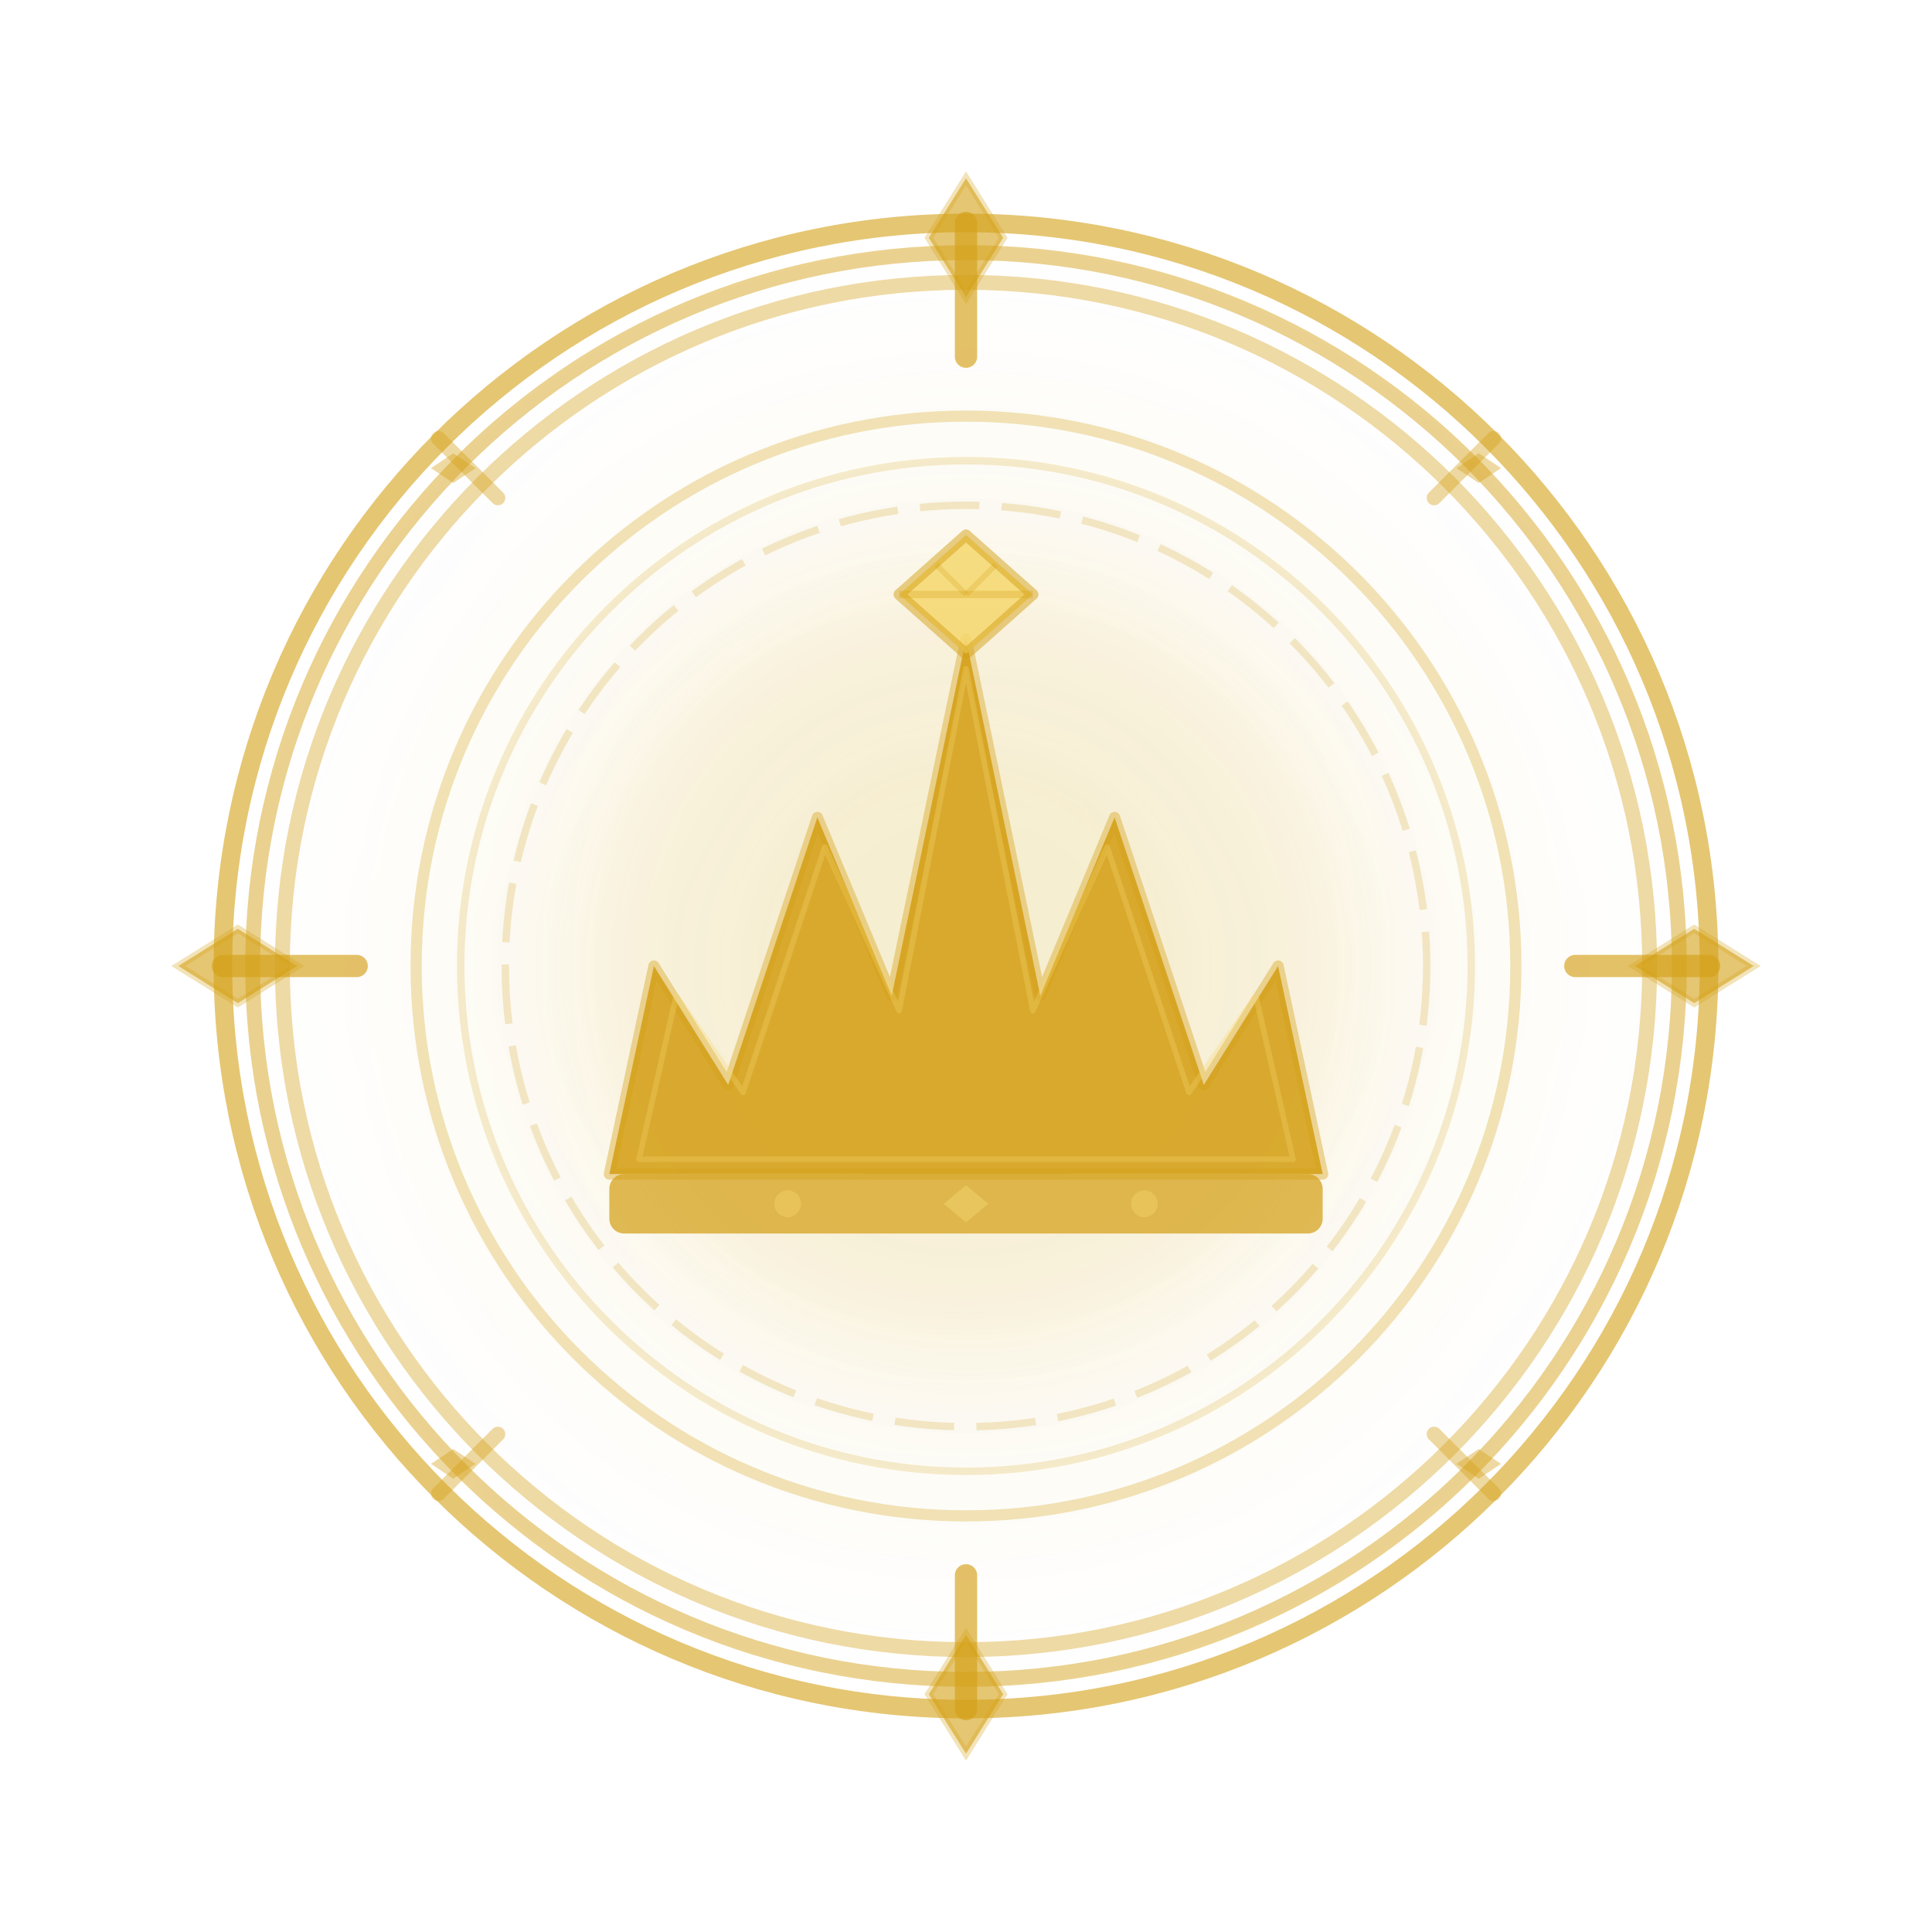
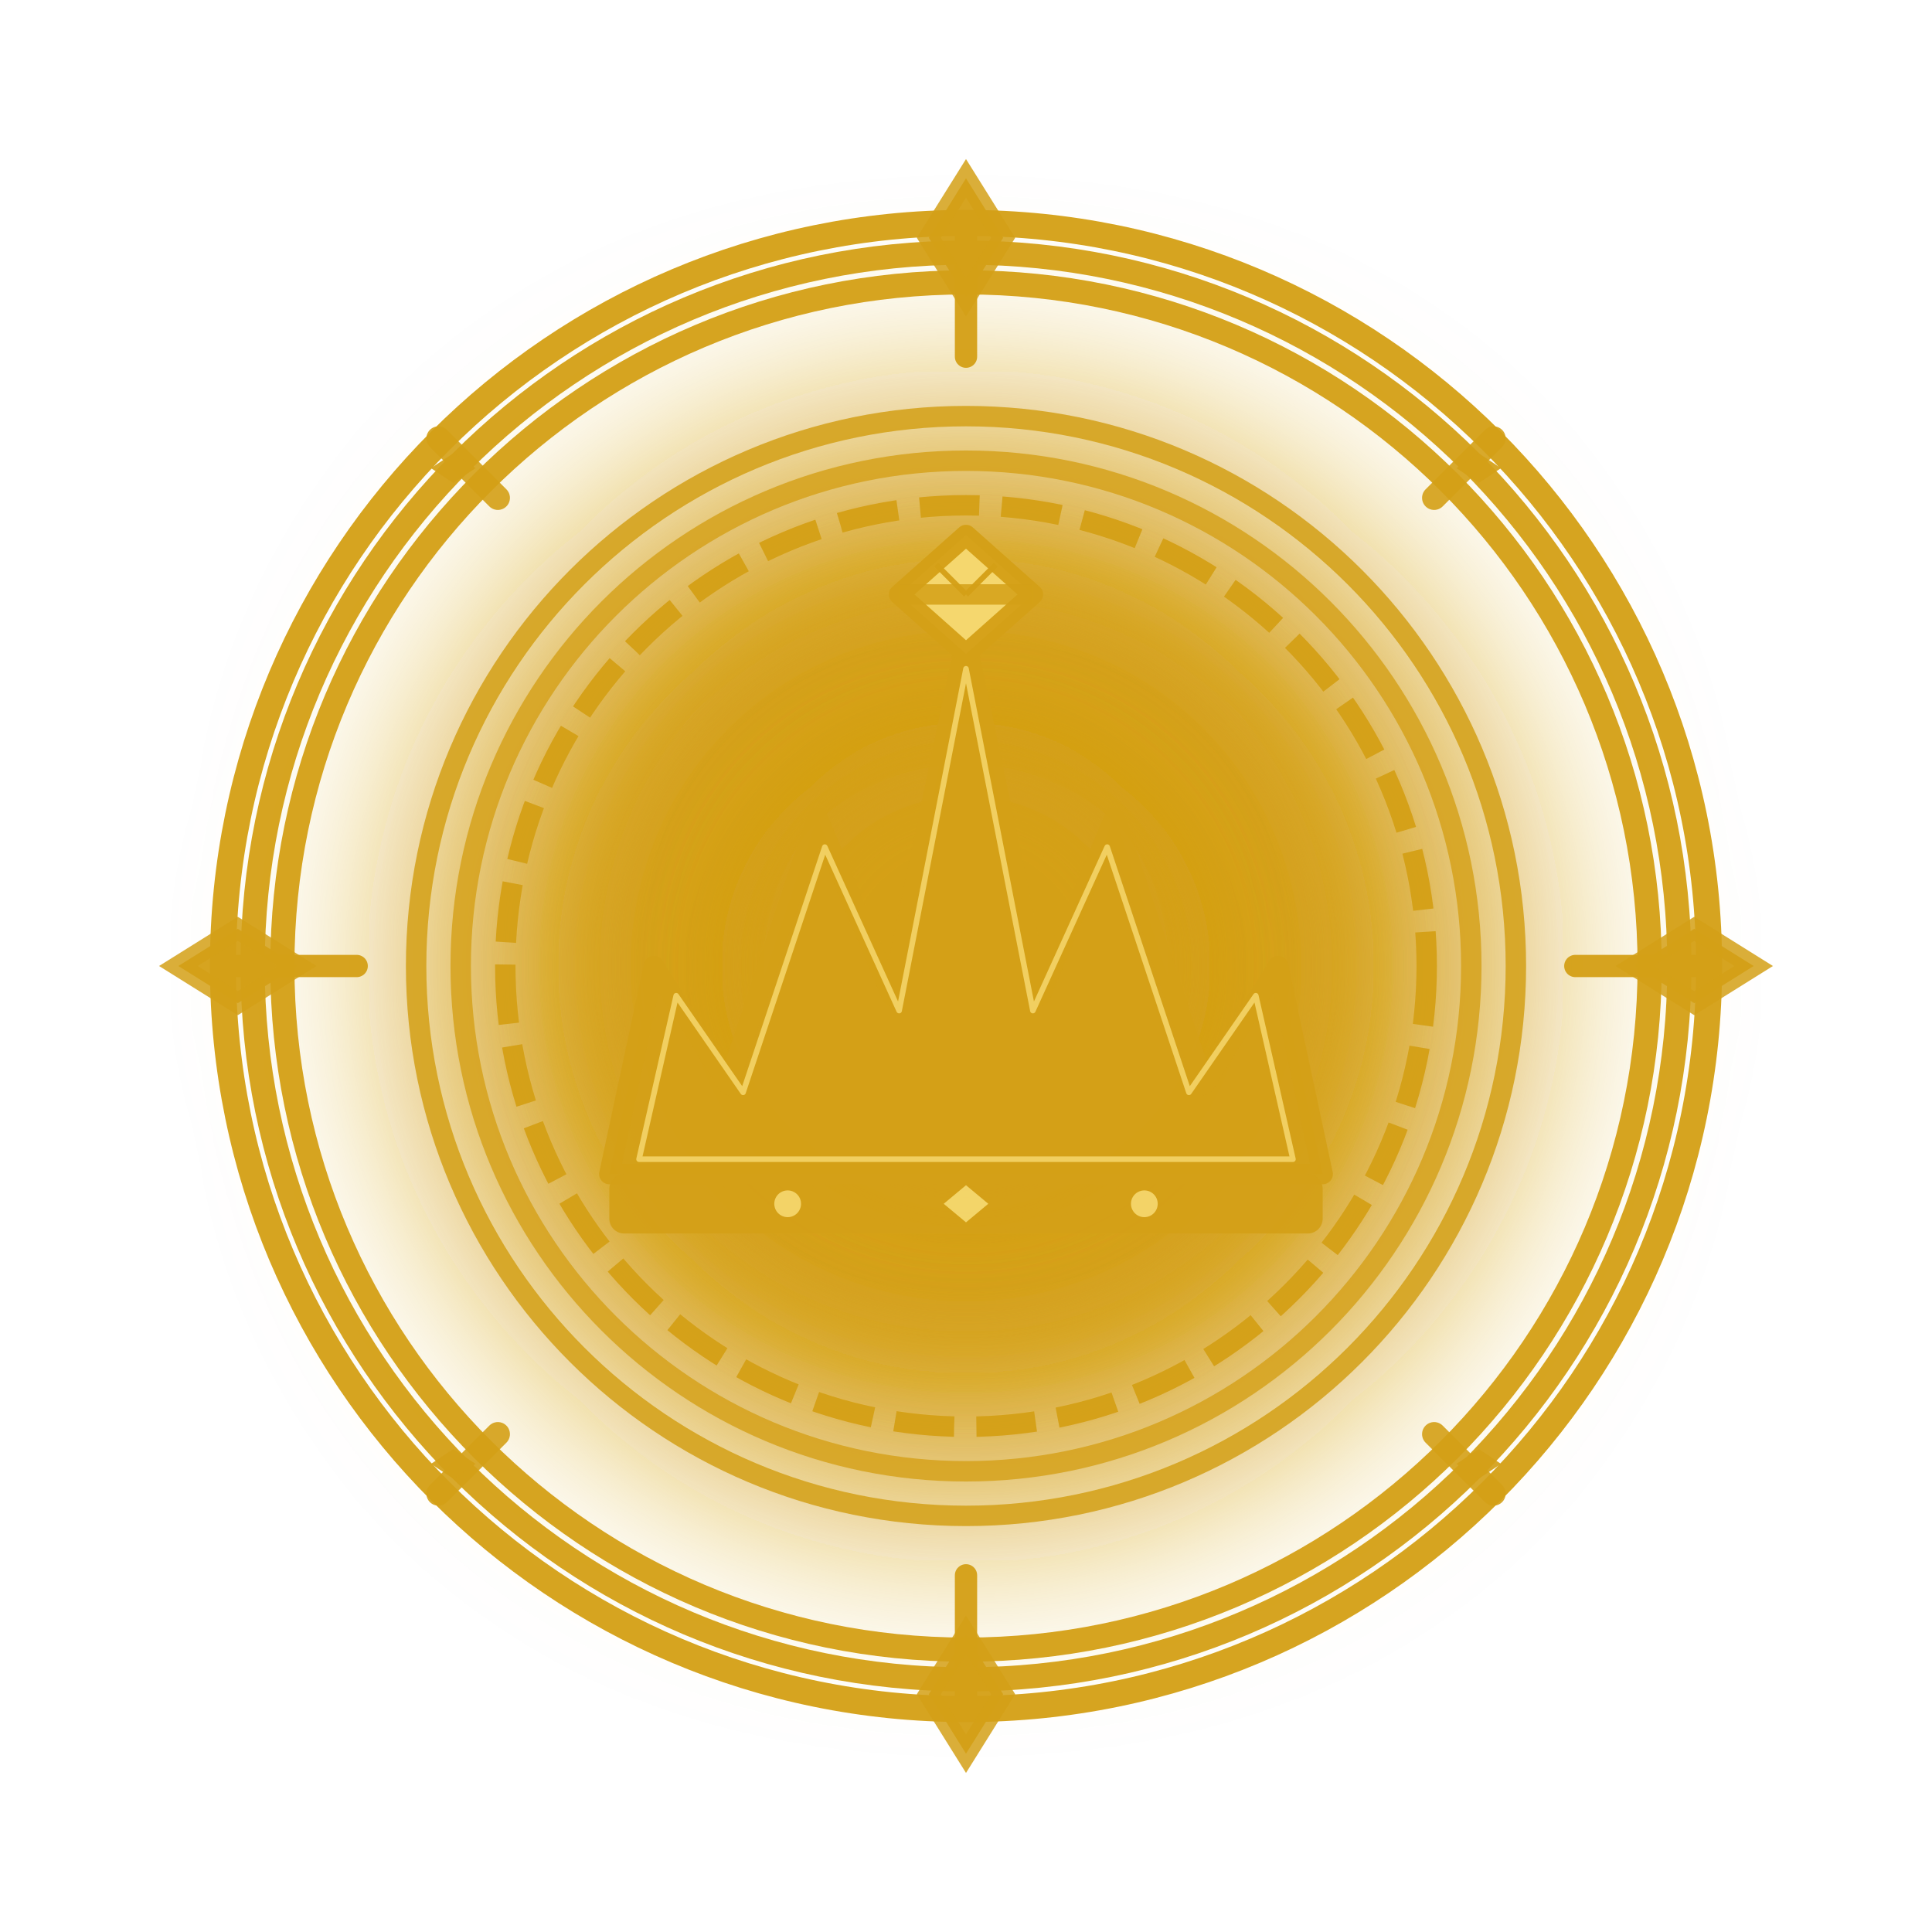
<svg xmlns="http://www.w3.org/2000/svg" viewBox="210 25 260 260" role="img" aria-label="Mentrixer rank">
  <defs>
    <filter id="glow-wide" x="-80%" y="-80%" width="260%" height="260%">
      <feGaussianBlur in="SourceGraphic" stdDeviation="14" />
    </filter>
    <filter id="glow-core" x="-50%" y="-50%" width="200%" height="200%">
      <feGaussianBlur in="SourceGraphic" stdDeviation="6" />
    </filter>
  </defs>
  <g transform="translate(340,155)" fill="none" stroke="#D4A017">
-     <circle r="74" fill="#D4A017" fill-opacity="0.06" stroke="none" filter="url(#glow-wide)" />
-     <circle r="52" fill="#D4A017" fill-opacity="0.09" stroke="none" filter="url(#glow-core)" />
-     <circle r="30" fill="#D4A017" fill-opacity="0.05" stroke="none" filter="url(#glow-core)" />
-     <circle r="100" stroke-width="2.5" stroke-opacity="0.6" />
-     <circle r="96" stroke-width="2" stroke-opacity="0.48" />
-     <circle r="92" stroke-width="2" stroke-opacity="0.38" />
-     <circle r="74" stroke-width="1.5" stroke-opacity="0.3" />
-     <circle r="68" stroke-width="1" stroke-opacity="0.2" />
-     <circle r="62" stroke-width="1" stroke-opacity="0.22" stroke-dasharray="8,3" />
-     <line x1="0" y1="-100" x2="0" y2="-82" stroke-width="3" stroke-linecap="round" stroke-opacity="0.65" />
-     <line x1="100" y1="0" x2="82" y2="0" stroke-width="3" stroke-linecap="round" stroke-opacity="0.65" />
-     <line x1="0" y1="100" x2="0" y2="82" stroke-width="3" stroke-linecap="round" stroke-opacity="0.65" />
-     <line x1="-100" y1="0" x2="-82" y2="0" stroke-width="3" stroke-linecap="round" stroke-opacity="0.65" />
-     <line x1="71" y1="-71" x2="63" y2="-63" stroke-width="2" stroke-linecap="round" stroke-opacity="0.4" />
-     <line x1="71" y1="71" x2="63" y2="63" stroke-width="2" stroke-linecap="round" stroke-opacity="0.4" />
-     <line x1="-71" y1="71" x2="-63" y2="63" stroke-width="2" stroke-linecap="round" stroke-opacity="0.4" />
-     <line x1="-71" y1="-71" x2="-63" y2="-63" stroke-width="2" stroke-linecap="round" stroke-opacity="0.4" />
-     <polygon points="0,-106 5,-98 0,-90 -5,-98" fill="#D4A017" fill-opacity="0.6" stroke="#D4A017" stroke-width="1" stroke-opacity="0.3" />
-     <polygon points="106,0 98,5 90,0 98,-5" fill="#D4A017" fill-opacity="0.6" stroke="#D4A017" stroke-width="1" stroke-opacity="0.3" />
-     <polygon points="0,106 5,98 0,90 -5,98" fill="#D4A017" fill-opacity="0.6" stroke="#D4A017" stroke-width="1" stroke-opacity="0.3" />
-     <polygon points="-106,0 -98,5 -90,0 -98,-5" fill="#D4A017" fill-opacity="0.6" stroke="#D4A017" stroke-width="1" stroke-opacity="0.3" />
-     <polygon points="69,-69 72,-67 69,-65 66,-67" fill="#D4A017" fill-opacity="0.4" stroke="none" />
-     <polygon points="69,69 72,67 69,65 66,67" fill="#D4A017" fill-opacity="0.4" stroke="none" />
-     <polygon points="-69,69 -72,67 -69,65 -66,67" fill="#D4A017" fill-opacity="0.4" stroke="none" />
-     <polygon points="-69,-69 -72,-67 -69,-65 -66,-67" fill="#D4A017" fill-opacity="0.4" stroke="none" />
-     <polygon points="       -48,28       -42,0       -32,16       -20,-20       -10,4       0,-44       10,4       20,-20       32,16       42,0       48,28     " fill="#D4A017" fill-opacity="0.88" stroke="#D4A017" stroke-width="1.5" stroke-linejoin="round" stroke-opacity="0.4" />
-     <polygon points="       -44,26       -39,4       -30,17       -19,-16       -9,6       0,-40       9,6       19,-16       30,17       39,4       44,26     " fill="none" stroke="#F5D76E" stroke-width="0.75" stroke-linejoin="round" stroke-opacity="0.3" />
-     <rect x="-48" y="28" width="96" height="8" rx="2" fill="#D4A017" fill-opacity="0.72" stroke="none" />
-     <circle cx="-24" cy="32" r="1.8" fill="#F5D76E" fill-opacity="0.4" stroke="none" />
-     <polygon points="0,29.5 3,32 0,34.5 -3,32" fill="#F5D76E" fill-opacity="0.5" stroke="none" />
-     <circle cx="24" cy="32" r="1.8" fill="#F5D76E" fill-opacity="0.4" stroke="none" />
-     <polygon points="0,-58 9,-50 0,-42 -9,-50" fill="#F5D76E" fill-opacity="0.85" stroke="#D4A017" stroke-width="1.5" stroke-linejoin="round" stroke-opacity="0.5" />
-     <line x1="-9" y1="-50" x2="9" y2="-50" stroke-width="1" stroke-opacity="0.3" />
-     <line x1="-4" y1="-54" x2="0" y2="-50" stroke-width="0.75" stroke-opacity="0.25" />
-     <line x1="4" y1="-54" x2="0" y2="-50" stroke-width="0.75" stroke-opacity="0.25" />
+     <circle r="74" fill="#D4A017" fill-opacity="0.92" stroke="none" filter="url(#glow-wide)" />
+     <circle r="52" fill="#D4A017" fill-opacity="0.92" stroke="none" filter="url(#glow-core)" />
+     <circle r="30" fill="#D4A017" fill-opacity="0.92" stroke="none" filter="url(#glow-core)" />
+     <circle r="100" stroke-width="3.5" stroke-opacity="0.96" />
+     <circle r="96" stroke-width="3.25" stroke-opacity="0.95" />
+     <circle r="92" stroke-width="3.25" stroke-opacity="0.95" />
+     <circle r="74" stroke-width="2.75" stroke-opacity="0.85" />
+     <circle r="68" stroke-width="2.75" stroke-opacity="0.8" />
+     <circle r="62" stroke-width="2.75" stroke-opacity="0.95" stroke-dasharray="8,3" />
+     <line x1="0" y1="-100" x2="0" y2="-82" stroke-width="3" stroke-linecap="round" stroke-opacity="0.95" />
+     <line x1="100" y1="0" x2="82" y2="0" stroke-width="3" stroke-linecap="round" stroke-opacity="0.95" />
+     <line x1="0" y1="100" x2="0" y2="82" stroke-width="3" stroke-linecap="round" stroke-opacity="0.95" />
+     <line x1="-100" y1="0" x2="-82" y2="0" stroke-width="3" stroke-linecap="round" stroke-opacity="0.95" />
+     <line x1="71" y1="-71" x2="63" y2="-63" stroke-width="3.25" stroke-linecap="round" stroke-opacity="0.9" />
+     <line x1="71" y1="71" x2="63" y2="63" stroke-width="3.25" stroke-linecap="round" stroke-opacity="0.9" />
+     <line x1="-71" y1="71" x2="-63" y2="63" stroke-width="3.25" stroke-linecap="round" stroke-opacity="0.9" />
+     <line x1="-71" y1="-71" x2="-63" y2="-63" stroke-width="3.25" stroke-linecap="round" stroke-opacity="0.9" />
+     <polygon points="0,-106 5,-98 0,-90 -5,-98" fill="#D4A017" fill-opacity="0.96" stroke="#D4A017" stroke-width="2.75" stroke-opacity="0.85" />
+     <polygon points="106,0 98,5 90,0 98,-5" fill="#D4A017" fill-opacity="0.96" stroke="#D4A017" stroke-width="2.75" stroke-opacity="0.85" />
+     <polygon points="0,106 5,98 0,90 -5,98" fill="#D4A017" fill-opacity="0.96" stroke="#D4A017" stroke-width="2.75" stroke-opacity="0.85" />
+     <polygon points="-106,0 -98,5 -90,0 -98,-5" fill="#D4A017" fill-opacity="0.96" stroke="#D4A017" stroke-width="2.75" stroke-opacity="0.85" />
+     <polygon points="69,-69 72,-67 69,-65 66,-67" fill="#D4A017" fill-opacity="0.92" stroke="none" />
+     <polygon points="69,69 72,67 69,65 66,67" fill="#D4A017" fill-opacity="0.92" stroke="none" />
+     <polygon points="-69,69 -72,67 -69,65 -66,67" fill="#D4A017" fill-opacity="0.92" stroke="none" />
+     <polygon points="-69,-69 -72,-67 -69,-65 -66,-67" fill="#D4A017" fill-opacity="0.92" stroke="none" />
+     <polygon points="       -48,28       -42,0       -32,16       -20,-20       -10,4       0,-44       10,4       20,-20       32,16       42,0       48,28     " fill="#D4A017" fill-opacity="0.88" stroke="#D4A017" stroke-width="2.75" stroke-linejoin="round" stroke-opacity="0.9" />
+     <polygon points="       -44,26       -39,4       -30,17       -19,-16       -9,6       0,-40       9,6       19,-16       30,17       39,4       44,26     " fill="none" stroke="#F5D76E" stroke-width="0.75" stroke-linejoin="round" stroke-opacity="0.85" />
+     <rect x="-48" y="28" width="96" height="8" rx="2" fill="#D4A017" fill-opacity="0.92" stroke="none" />
+     <circle cx="-24" cy="32" r="1.8" fill="#F5D76E" fill-opacity="0.92" stroke="none" />
+     <polygon points="0,29.5 3,32 0,34.5 -3,32" fill="#F5D76E" fill-opacity="0.95" stroke="none" />
+     <circle cx="24" cy="32" r="1.8" fill="#F5D76E" fill-opacity="0.92" stroke="none" />
+     <polygon points="0,-58 9,-50 0,-42 -9,-50" fill="#F5D76E" fill-opacity="1" stroke="#D4A017" stroke-width="2.75" stroke-linejoin="round" stroke-opacity="0.95" />
+     <line x1="-9" y1="-50" x2="9" y2="-50" stroke-width="2.75" stroke-opacity="0.85" />
+     <line x1="-4" y1="-54" x2="0" y2="-50" stroke-width="0.75" stroke-opacity="0.95" />
+     <line x1="4" y1="-54" x2="0" y2="-50" stroke-width="0.75" stroke-opacity="0.95" />
  </g>
</svg>
